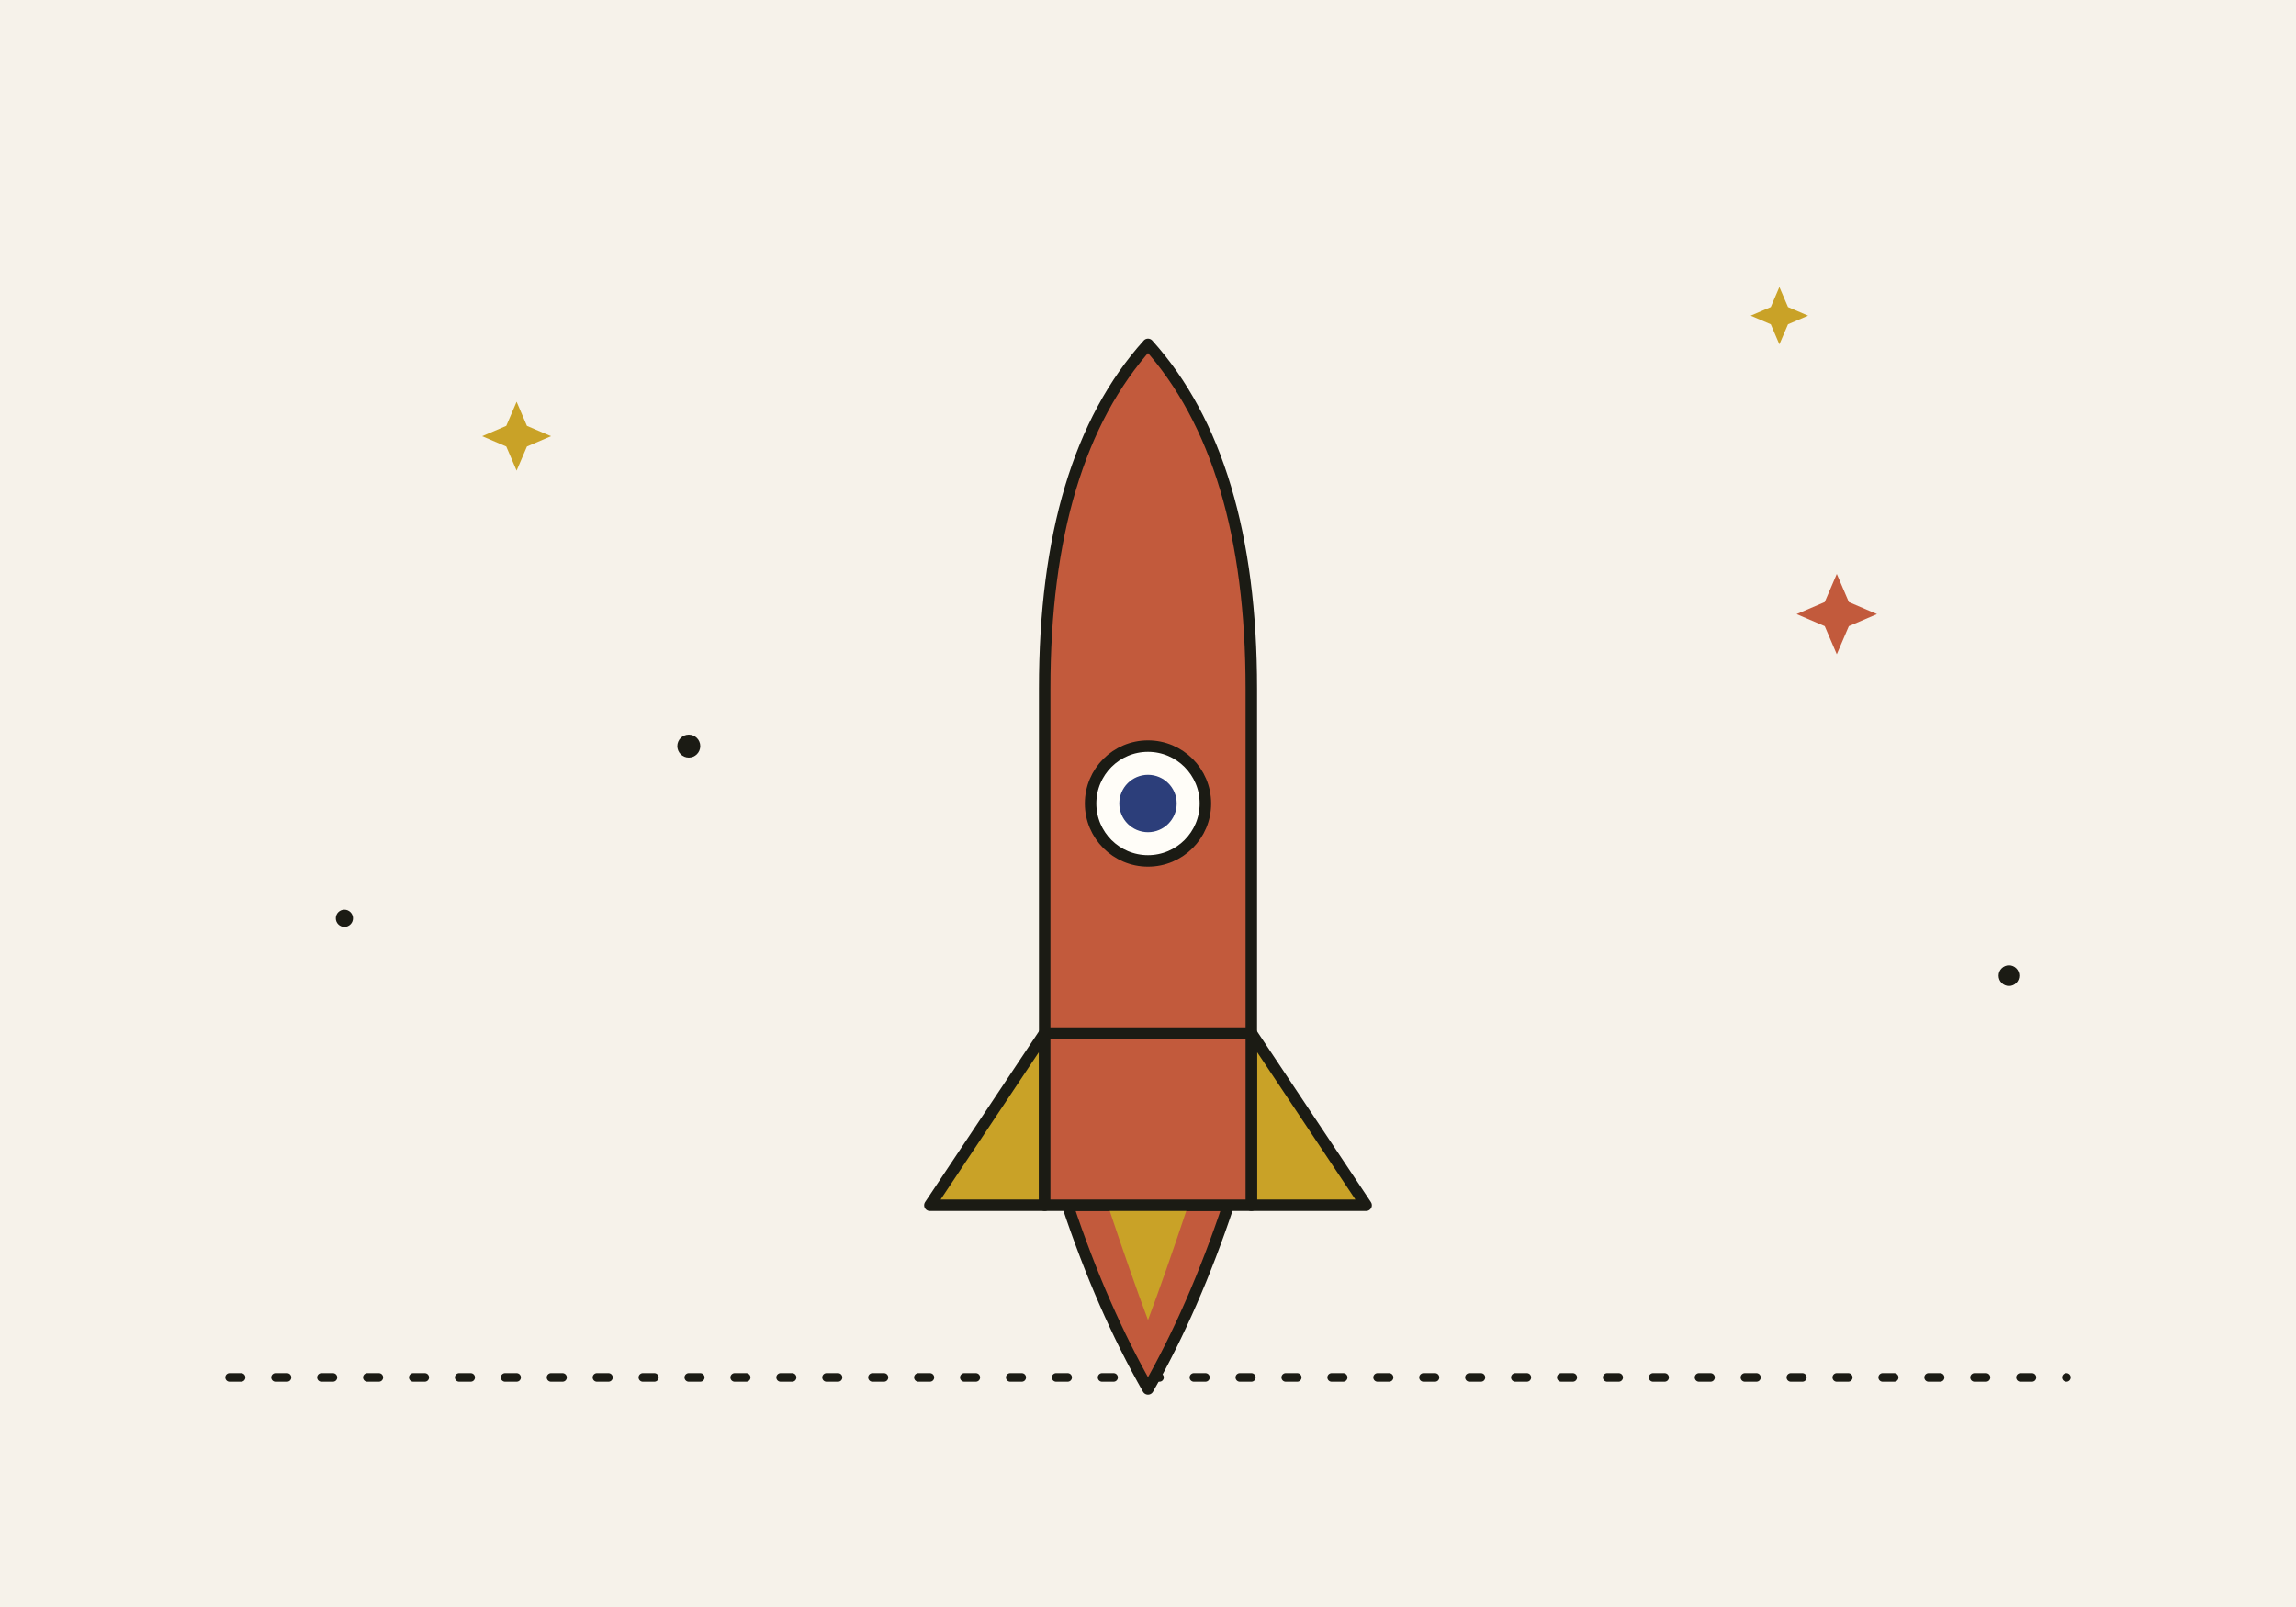
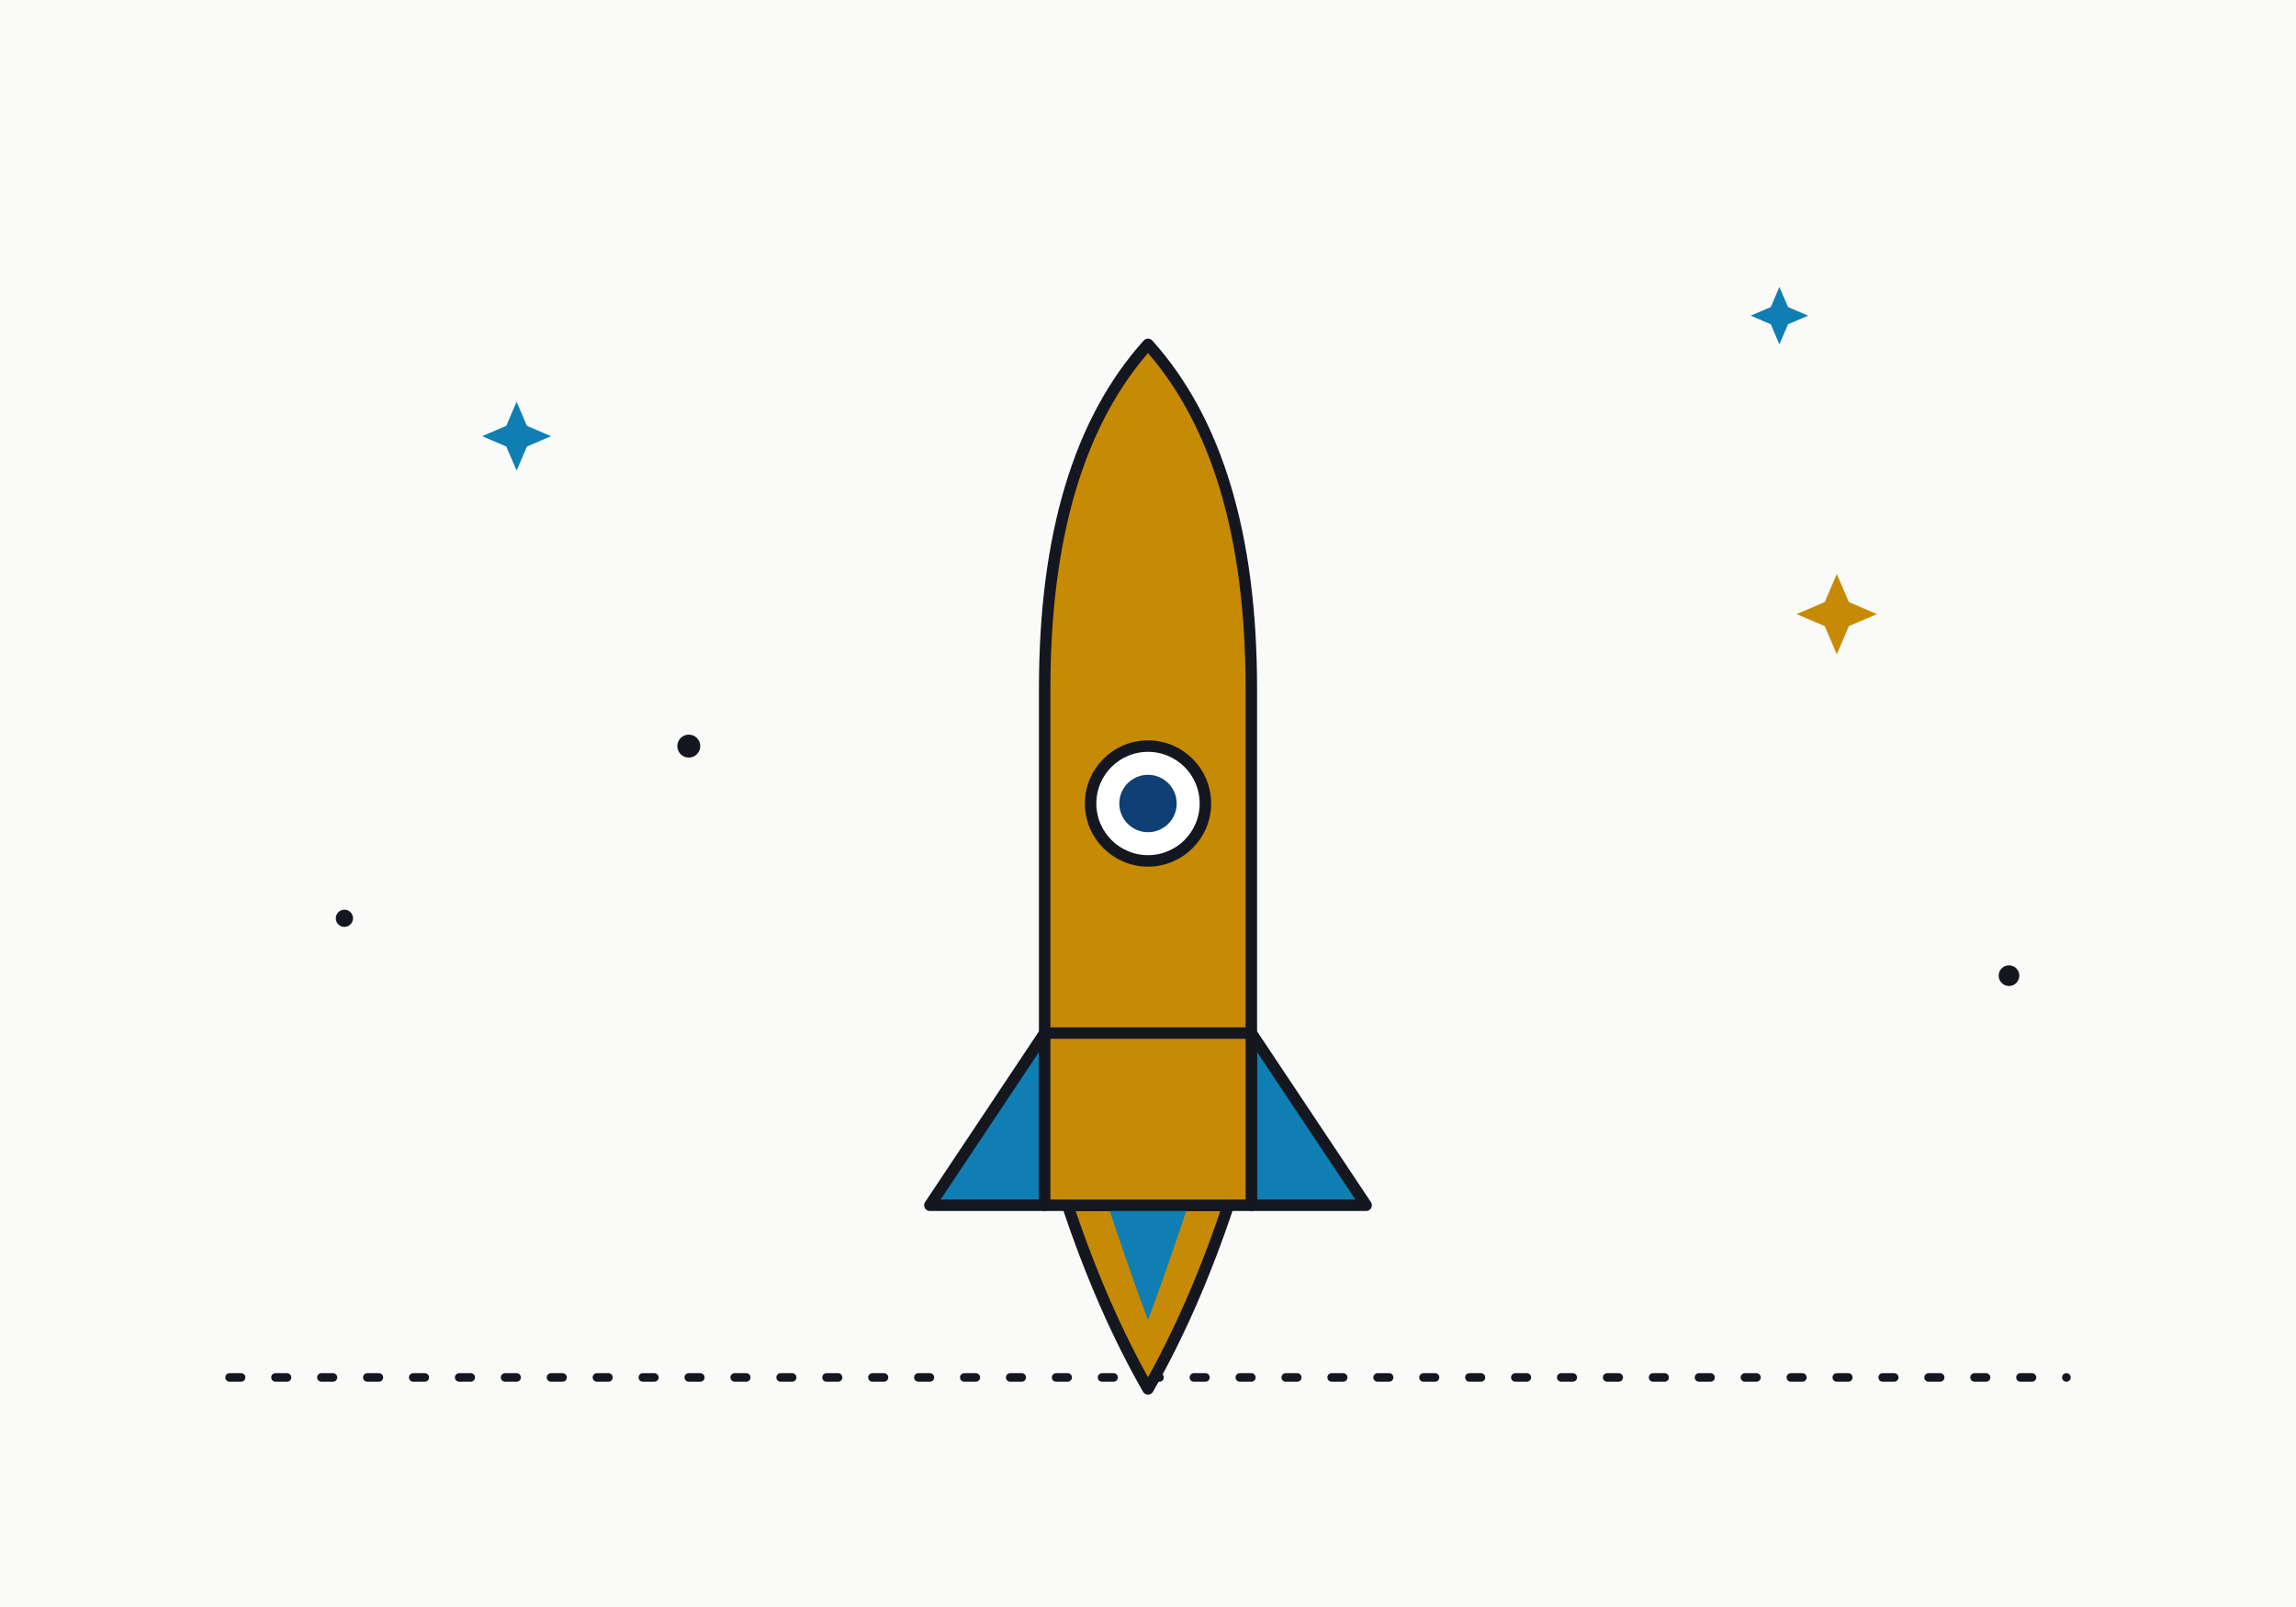
<svg xmlns="http://www.w3.org/2000/svg" viewBox="0 0 400 280" width="400" height="280">
-   <rect width="400" height="280" fill="#F6F2EA" />
-   <path d="M90 70 L91.8 74.2 L96 76 L91.8 77.8 L90 82 L88.2 77.8 L84 76 L88.2 74.2 Z" fill="#C9A227" />
-   <path d="M320 100 L322.1 104.9 L327 107 L322.1 109.1 L320 114 L317.9 109.1 L313 107 L317.9 104.9 Z" fill="#C25A3C" />
-   <path d="M310 50 L311.5 53.5 L315 55 L311.5 56.5 L310 60 L308.5 56.5 L305 55 L308.5 53.5 Z" fill="#C9A227" />
-   <circle cx="120" cy="130" r="2" fill="#1B1B14" />
-   <circle cx="350" cy="170" r="1.8" fill="#1B1B14" />
-   <circle cx="60" cy="160" r="1.5" fill="#1B1B14" />
-   <line x1="40" y1="240" x2="360" y2="240" stroke="#1B1B14" stroke-width="1.5" stroke-linecap="round" stroke-dasharray="2 6" />
+   <rect width="400" height="280" fill="#FAFAF9" />
+   <path d="M90 70 L91.8 74.2 L96 76 L91.8 77.8 L90 82 L88.2 77.8 L84 76 L88.2 74.2 Z" fill="#0E7EB3" />
+   <path d="M320 100 L322.1 104.9 L327 107 L322.1 109.1 L320 114 L317.9 109.1 L313 107 L317.9 104.9 Z" fill="#C78A04" />
+   <path d="M310 50 L311.5 53.5 L315 55 L311.5 56.5 L310 60 L308.5 56.5 L305 55 L308.5 53.5 Z" fill="#0E7EB3" />
+   <circle cx="120" cy="130" r="2" fill="#14171F" />
+   <circle cx="350" cy="170" r="1.8" fill="#14171F" />
+   <circle cx="60" cy="160" r="1.5" fill="#14171F" />
+   <line x1="40" y1="240" x2="360" y2="240" stroke="#14171F" stroke-width="1.5" stroke-linecap="round" stroke-dasharray="2 6" />
  <g transform="translate(200 150)">
-     <path d="M-14 60 Q -8 78 0 92 Q 8 78 14 60 Z" fill="#C25A3C" stroke="#1B1B14" stroke-width="2" stroke-linejoin="round" />
-     <path d="M-7 60 Q -3 72 0 80 Q 3 72 7 60 Z" fill="#C9A227" />
-     <path d="M-18 30 L-38 60 L-18 60 Z" fill="#C9A227" stroke="#1B1B14" stroke-width="2" stroke-linejoin="round" />
-     <path d="M18 30 L38 60 L18 60 Z" fill="#C9A227" stroke="#1B1B14" stroke-width="2" stroke-linejoin="round" />
-     <path d="M-18 60 L-18 -30 Q -18 -70 0 -90 Q 18 -70 18 -30 L18 60 Z" fill="#C25A3C" stroke="#1B1B14" stroke-width="2" stroke-linejoin="round" />
-     <line x1="-18" y1="30" x2="18" y2="30" stroke="#1B1B14" stroke-width="2" />
-     <circle cx="0" cy="-10" r="10" fill="#FFFDF8" stroke="#1B1B14" stroke-width="2" />
-     <circle cx="0" cy="-10" r="5" fill="#2C3E7A" />
+     <path d="M-14 60 Q -8 78 0 92 Q 8 78 14 60 Z" fill="#C78A04" stroke="#14171F" stroke-width="2" stroke-linejoin="round" />
+     <path d="M-7 60 Q -3 72 0 80 Q 3 72 7 60 Z" fill="#0E7EB3" />
+     <path d="M-18 30 L-38 60 L-18 60 Z" fill="#0E7EB3" stroke="#14171F" stroke-width="2" stroke-linejoin="round" />
+     <path d="M18 30 L38 60 L18 60 Z" fill="#0E7EB3" stroke="#14171F" stroke-width="2" stroke-linejoin="round" />
+     <path d="M-18 60 L-18 -30 Q -18 -70 0 -90 Q 18 -70 18 -30 L18 60 Z" fill="#C78A04" stroke="#14171F" stroke-width="2" stroke-linejoin="round" />
+     <line x1="-18" y1="30" x2="18" y2="30" stroke="#14171F" stroke-width="2" />
+     <circle cx="0" cy="-10" r="10" fill="#FFFFFF" stroke="#14171F" stroke-width="2" />
+     <circle cx="0" cy="-10" r="5" fill="#0F3F75" />
  </g>
</svg>
